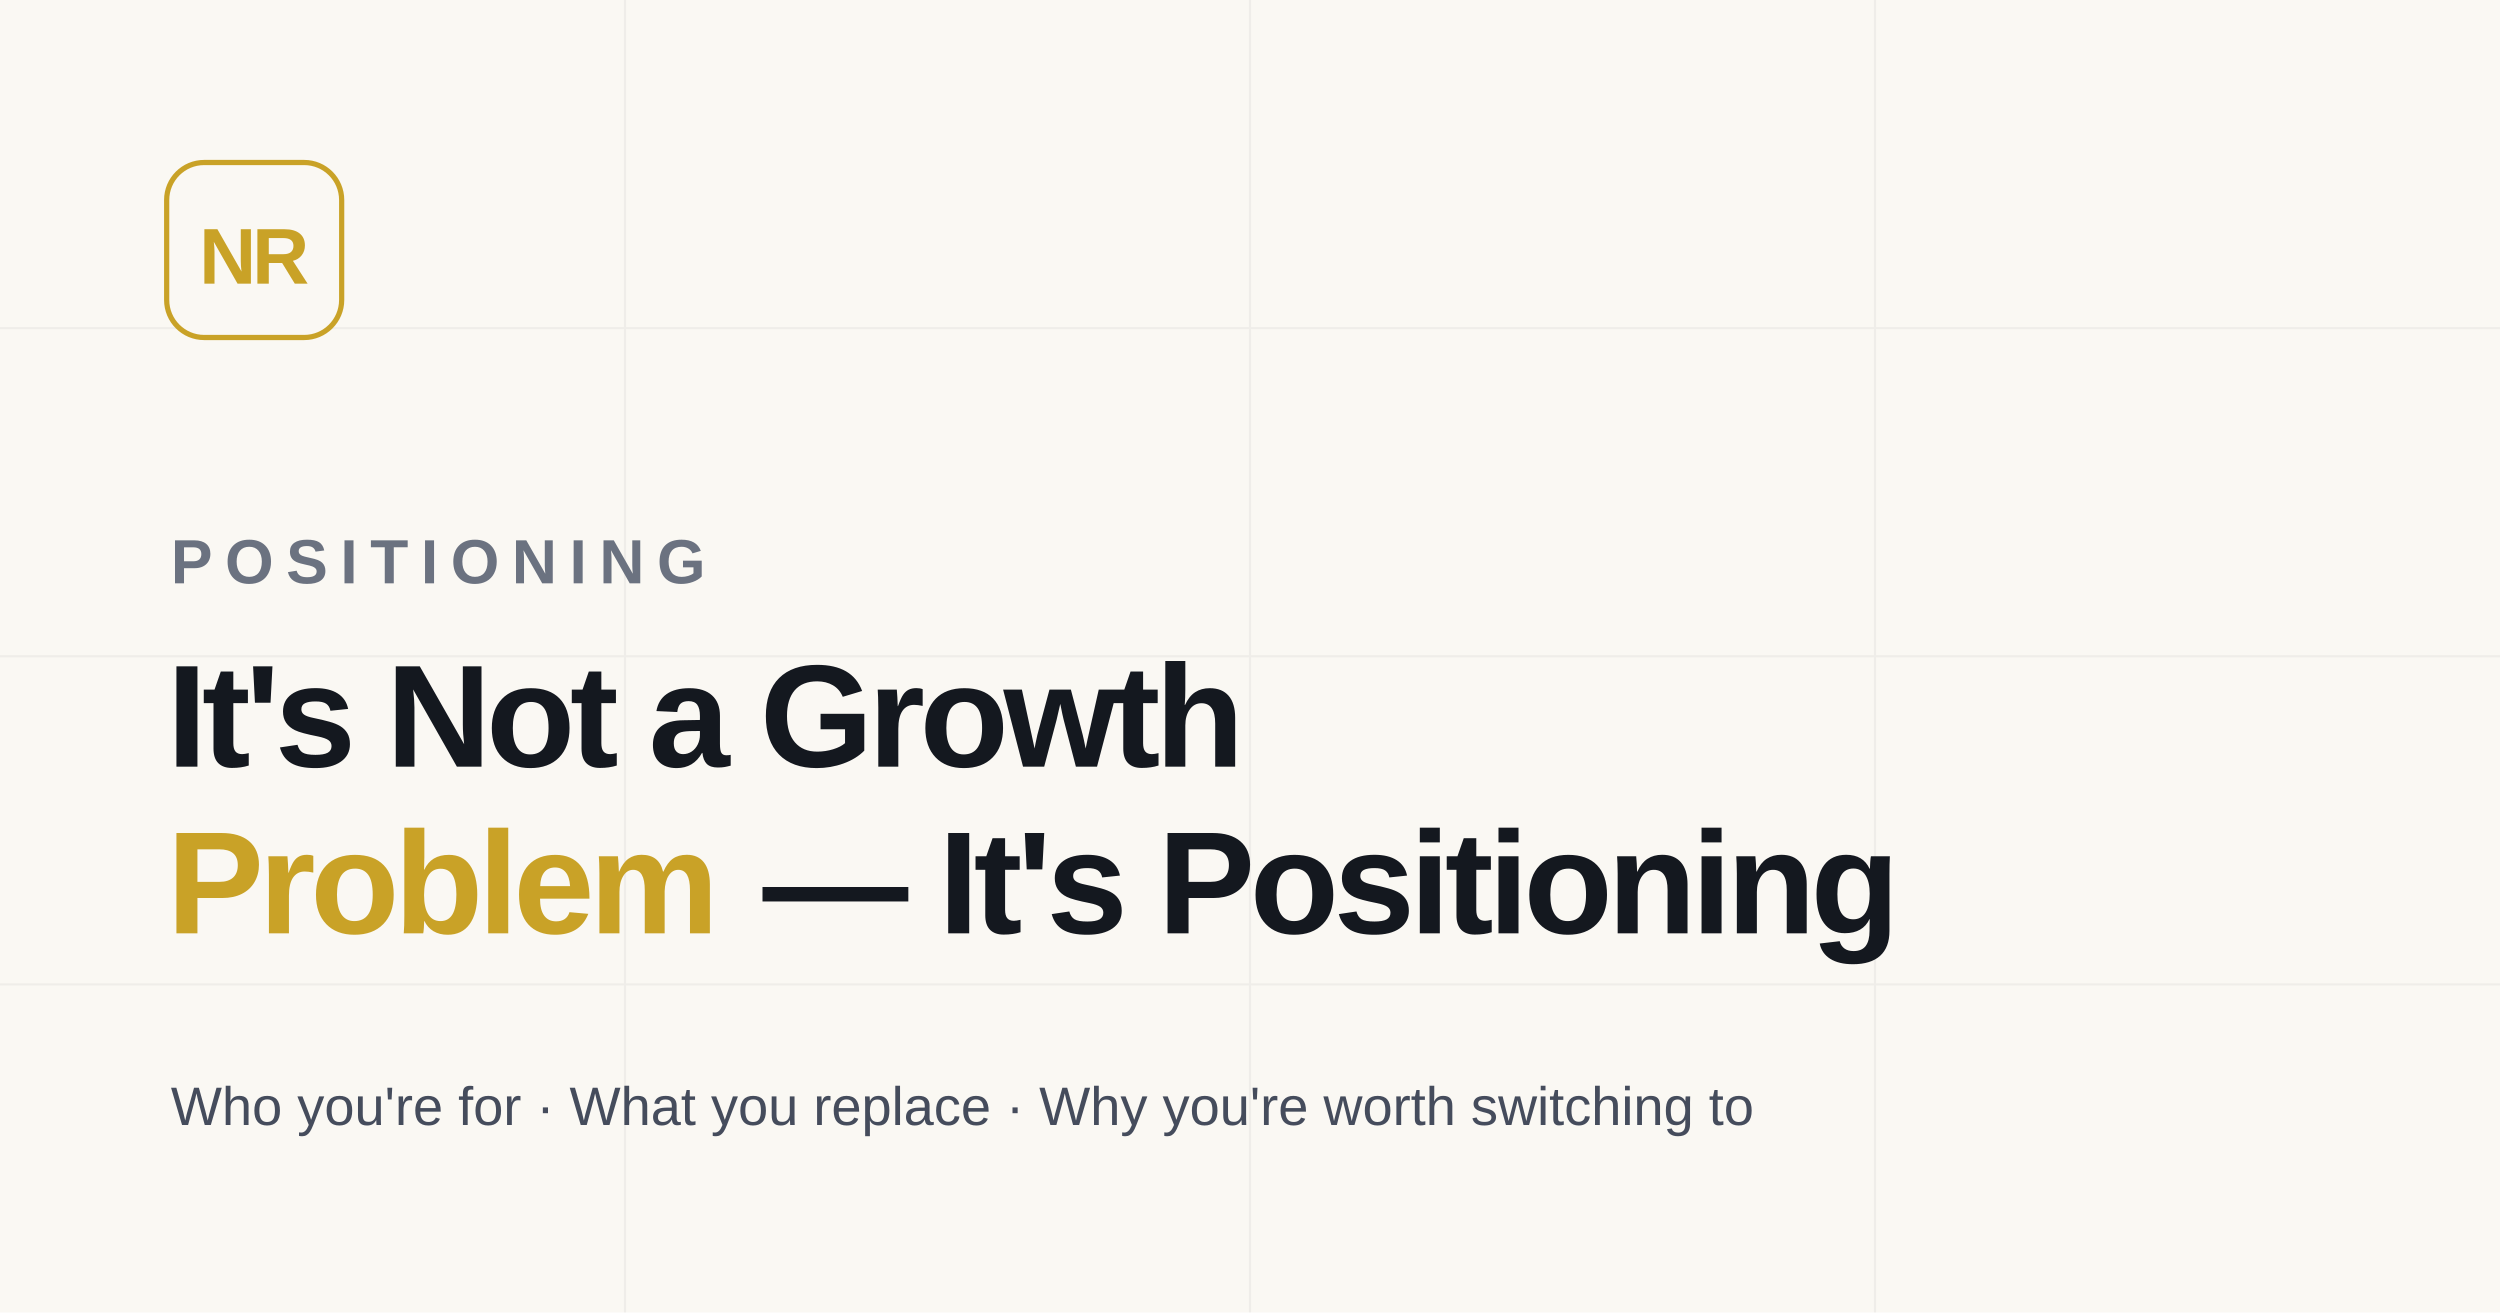
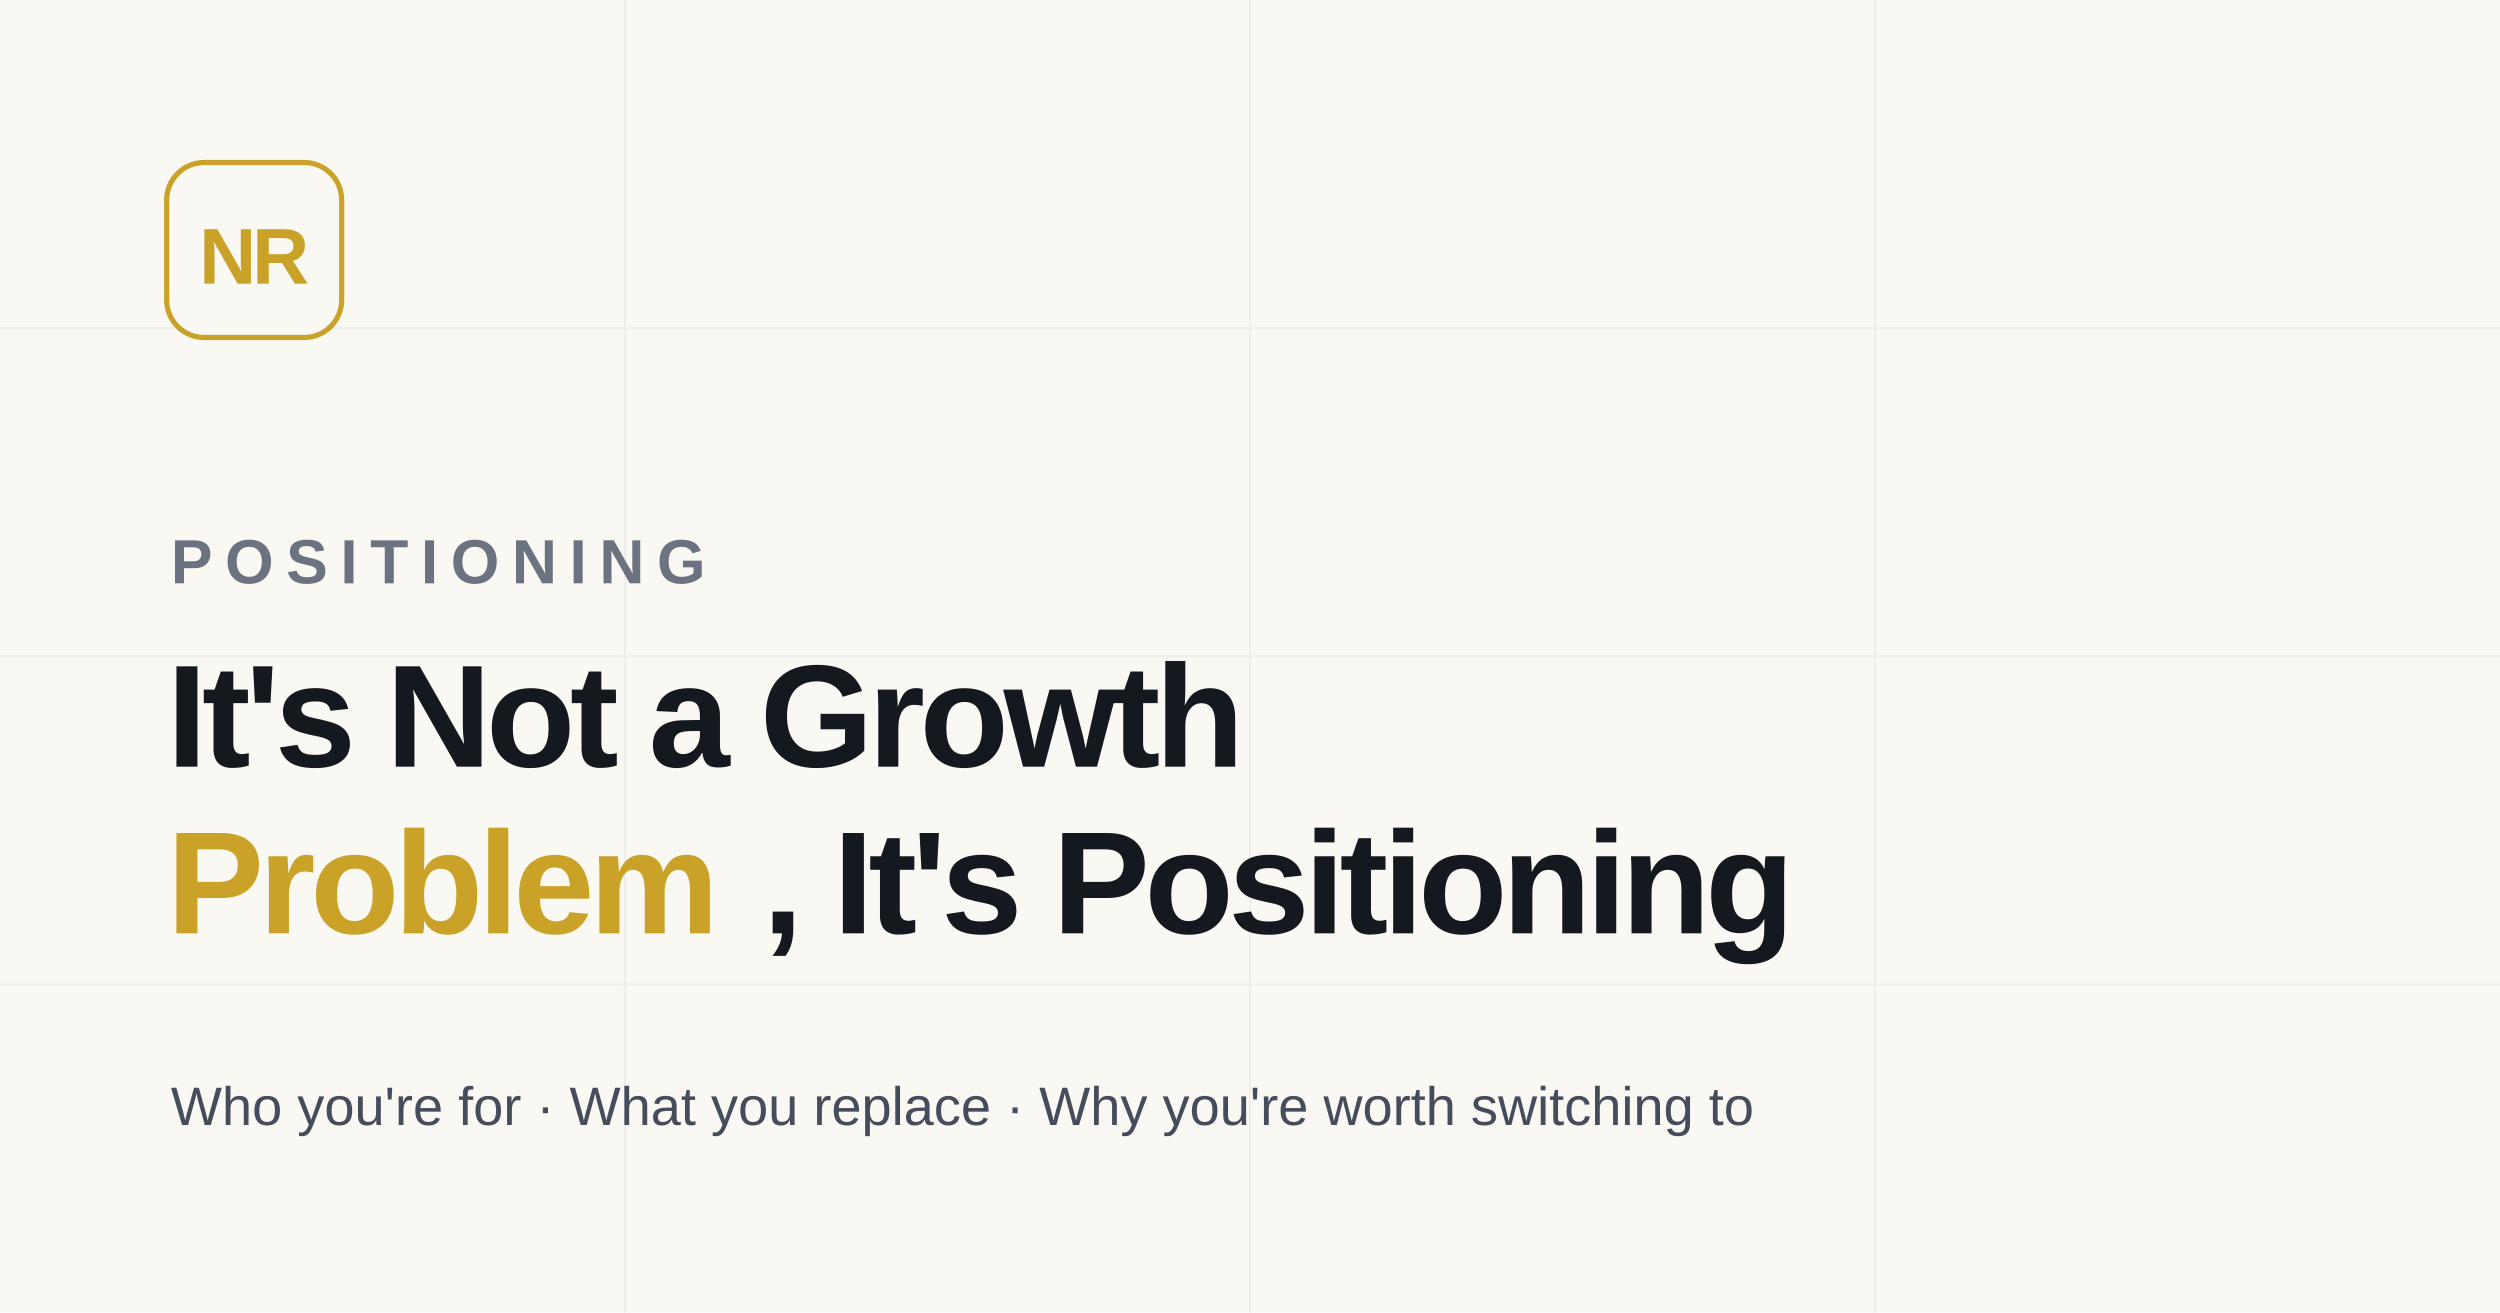
<svg xmlns="http://www.w3.org/2000/svg" viewBox="0 0 1200 630" width="1200" height="630">
  <defs>
    <radialGradient id="glow" cx="0" cy="0" r="1" gradientTransform="translate(1120 70) scale(560)">
      <stop offset="0" stop-color="#c9a227" stop-opacity=".16" />
      <stop offset="1" stop-color="#c9a227" stop-opacity="0" />
    </radialGradient>
  </defs>
  <rect width="1200" height="630" fill="#faf8f3" />
  <rect width="1200" height="630" fill="url(#glow)" />
  <g fill="none" stroke="#14181f" stroke-opacity=".05">
    <path d="M0 157.5H1200M0 315H1200M0 472.5H1200M300 0V630M600 0V630M900 0V630" />
  </g>
  <rect x="80" y="78" width="84" height="84" rx="18" fill="#faf8f3" stroke="#c9a227" stroke-width="2.5" />
  <text x="122" y="123" font-family="'Poppins','Segoe UI',Arial,sans-serif" font-size="38" font-weight="800" letter-spacing="-2" fill="#c9a227" text-anchor="middle" dominant-baseline="central">NR</text>
  <text x="82" y="280" font-family="'Poppins','Segoe UI',Arial,sans-serif" font-size="30" font-weight="700" letter-spacing="6" fill="#6b7280">POSITIONING</text>
  <g font-family="'Poppins','Segoe UI',Arial,sans-serif" font-size="70" font-weight="800" letter-spacing="-2.5">
    <text x="80" y="368" fill="#14181f">It's Not a Growth</text>
    <text x="80" y="448" fill="#c9a227">Problem</text>
-     <text x="366" y="448" fill="#14181f">— It's Positioning</text>
+     <text x="366" y="448" fill="#14181f">, It's Positioning</text>
  </g>
  <text x="82" y="540" font-family="'Poppins','Segoe UI',Arial,sans-serif" font-size="26" font-weight="500" fill="#454c5c">Who you're for · What you replace · Why you're worth switching to</text>
</svg>
